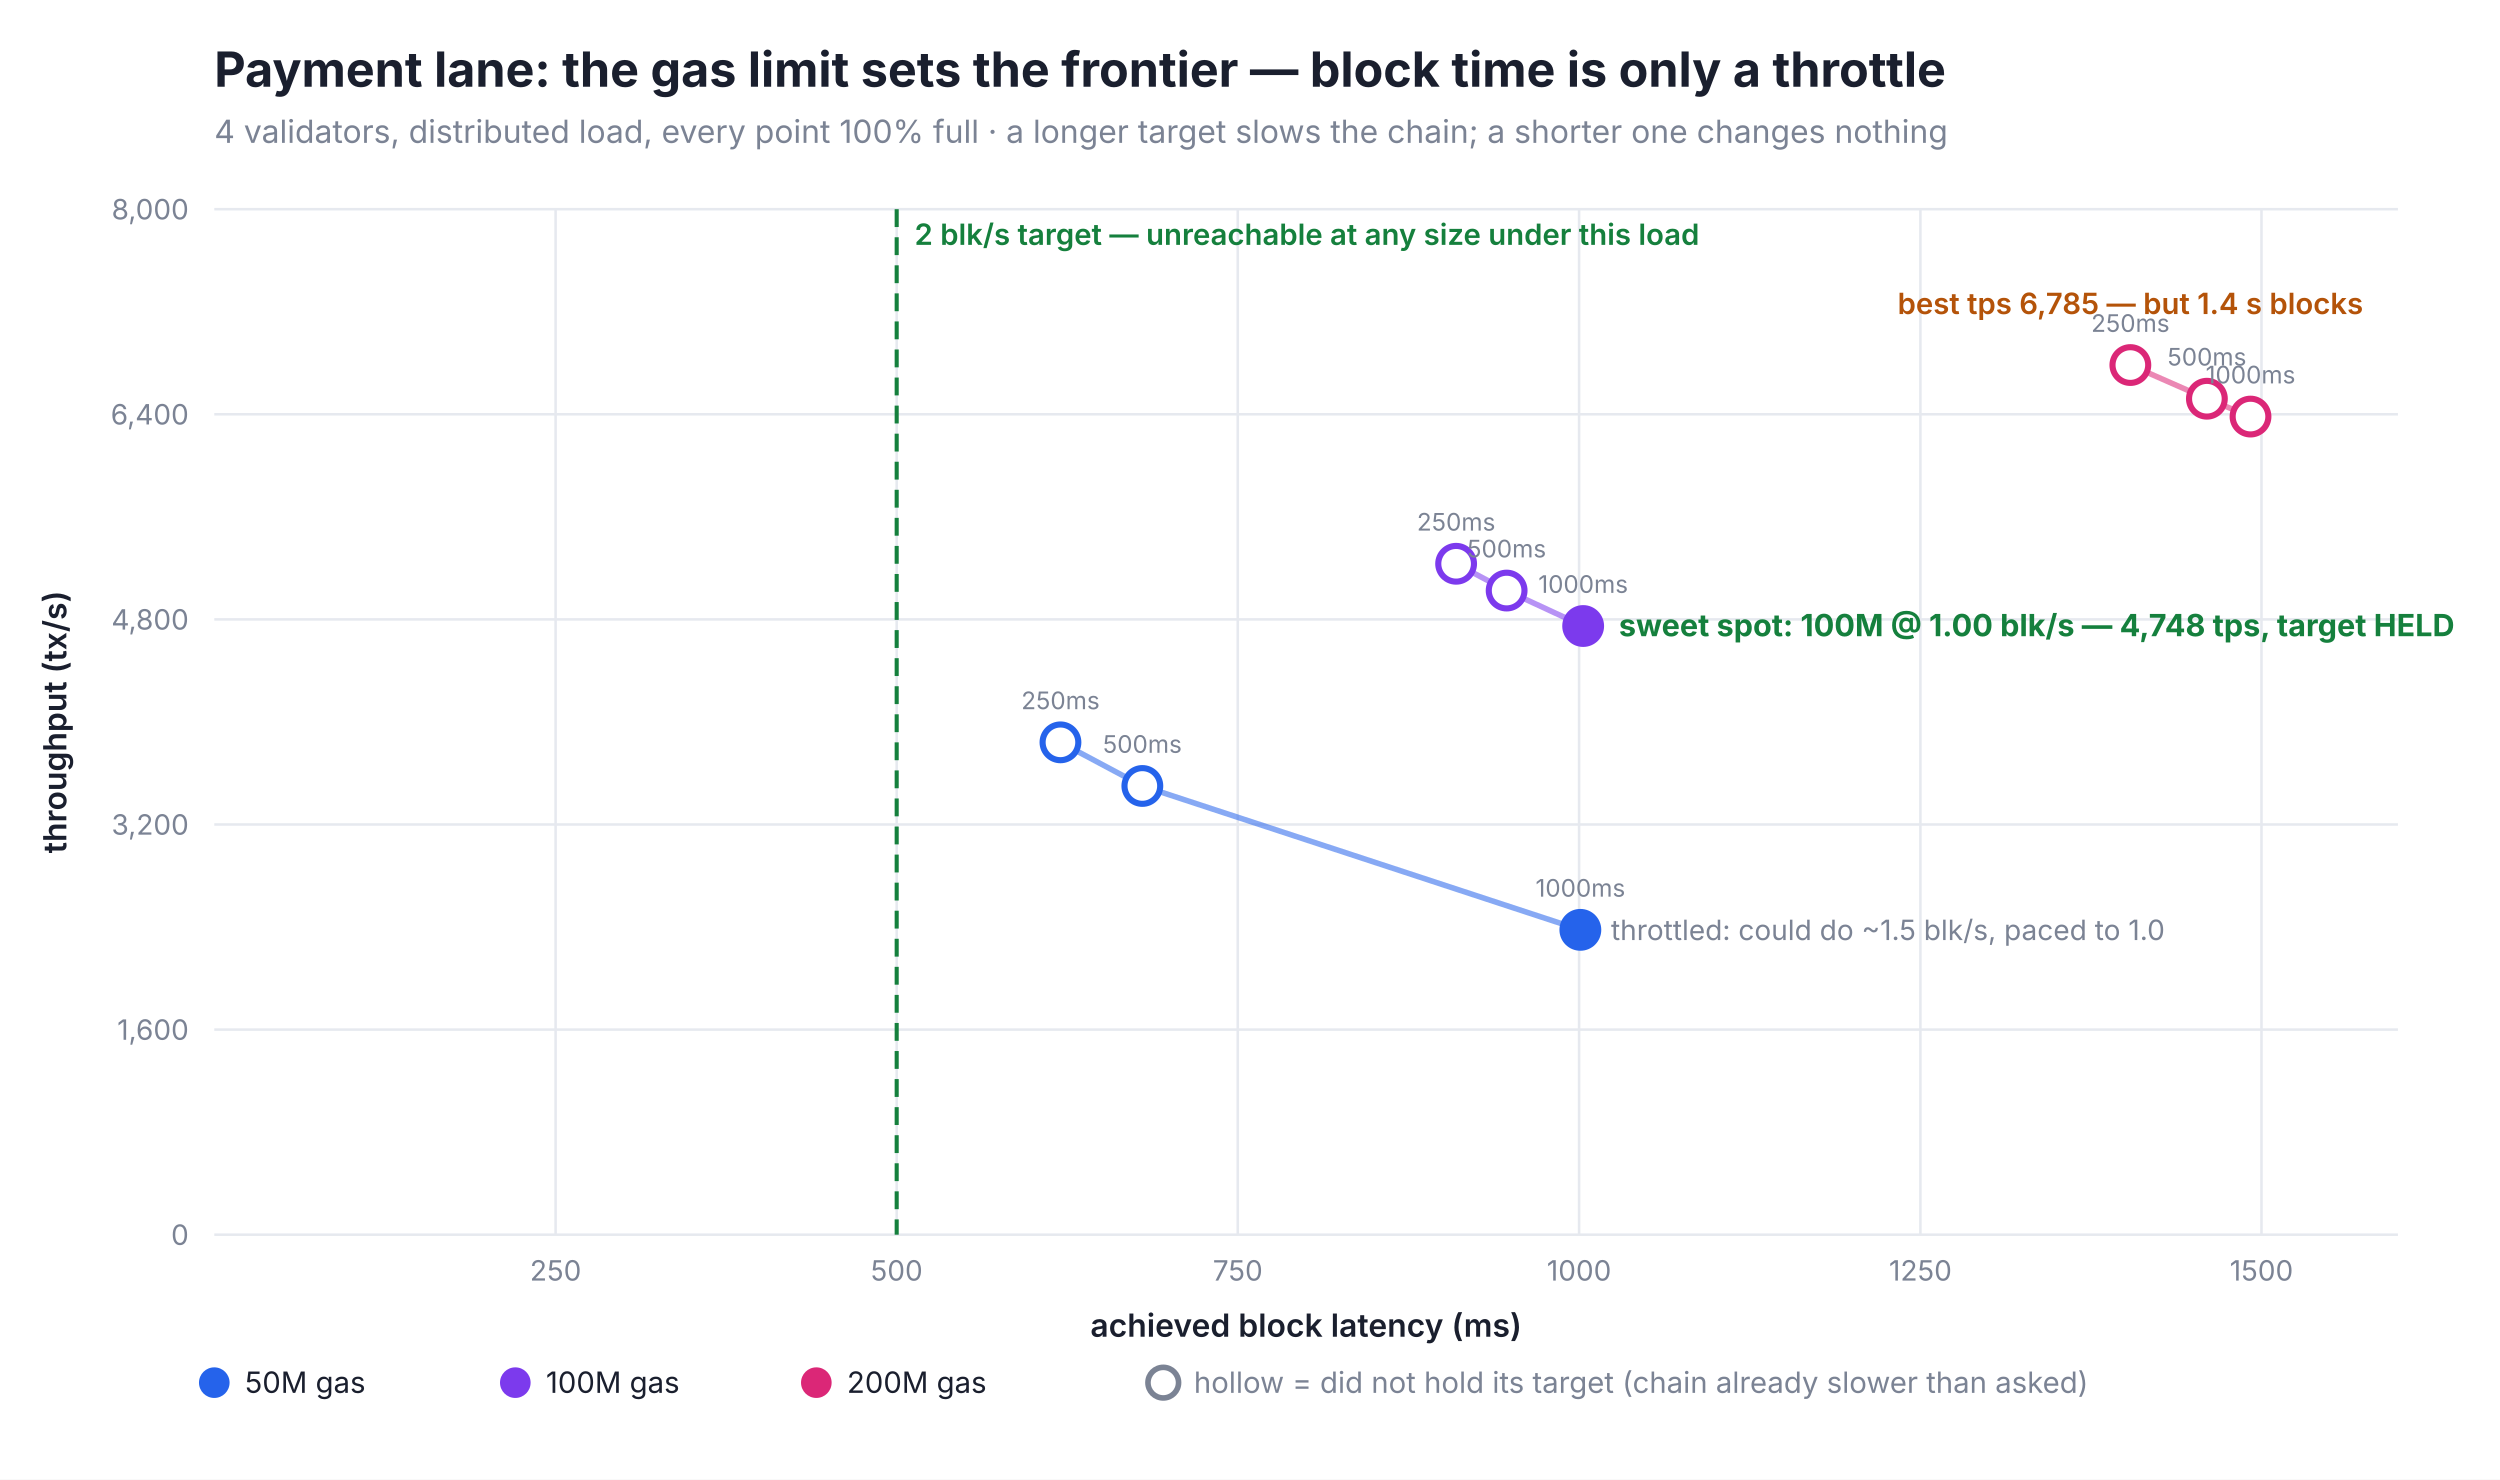
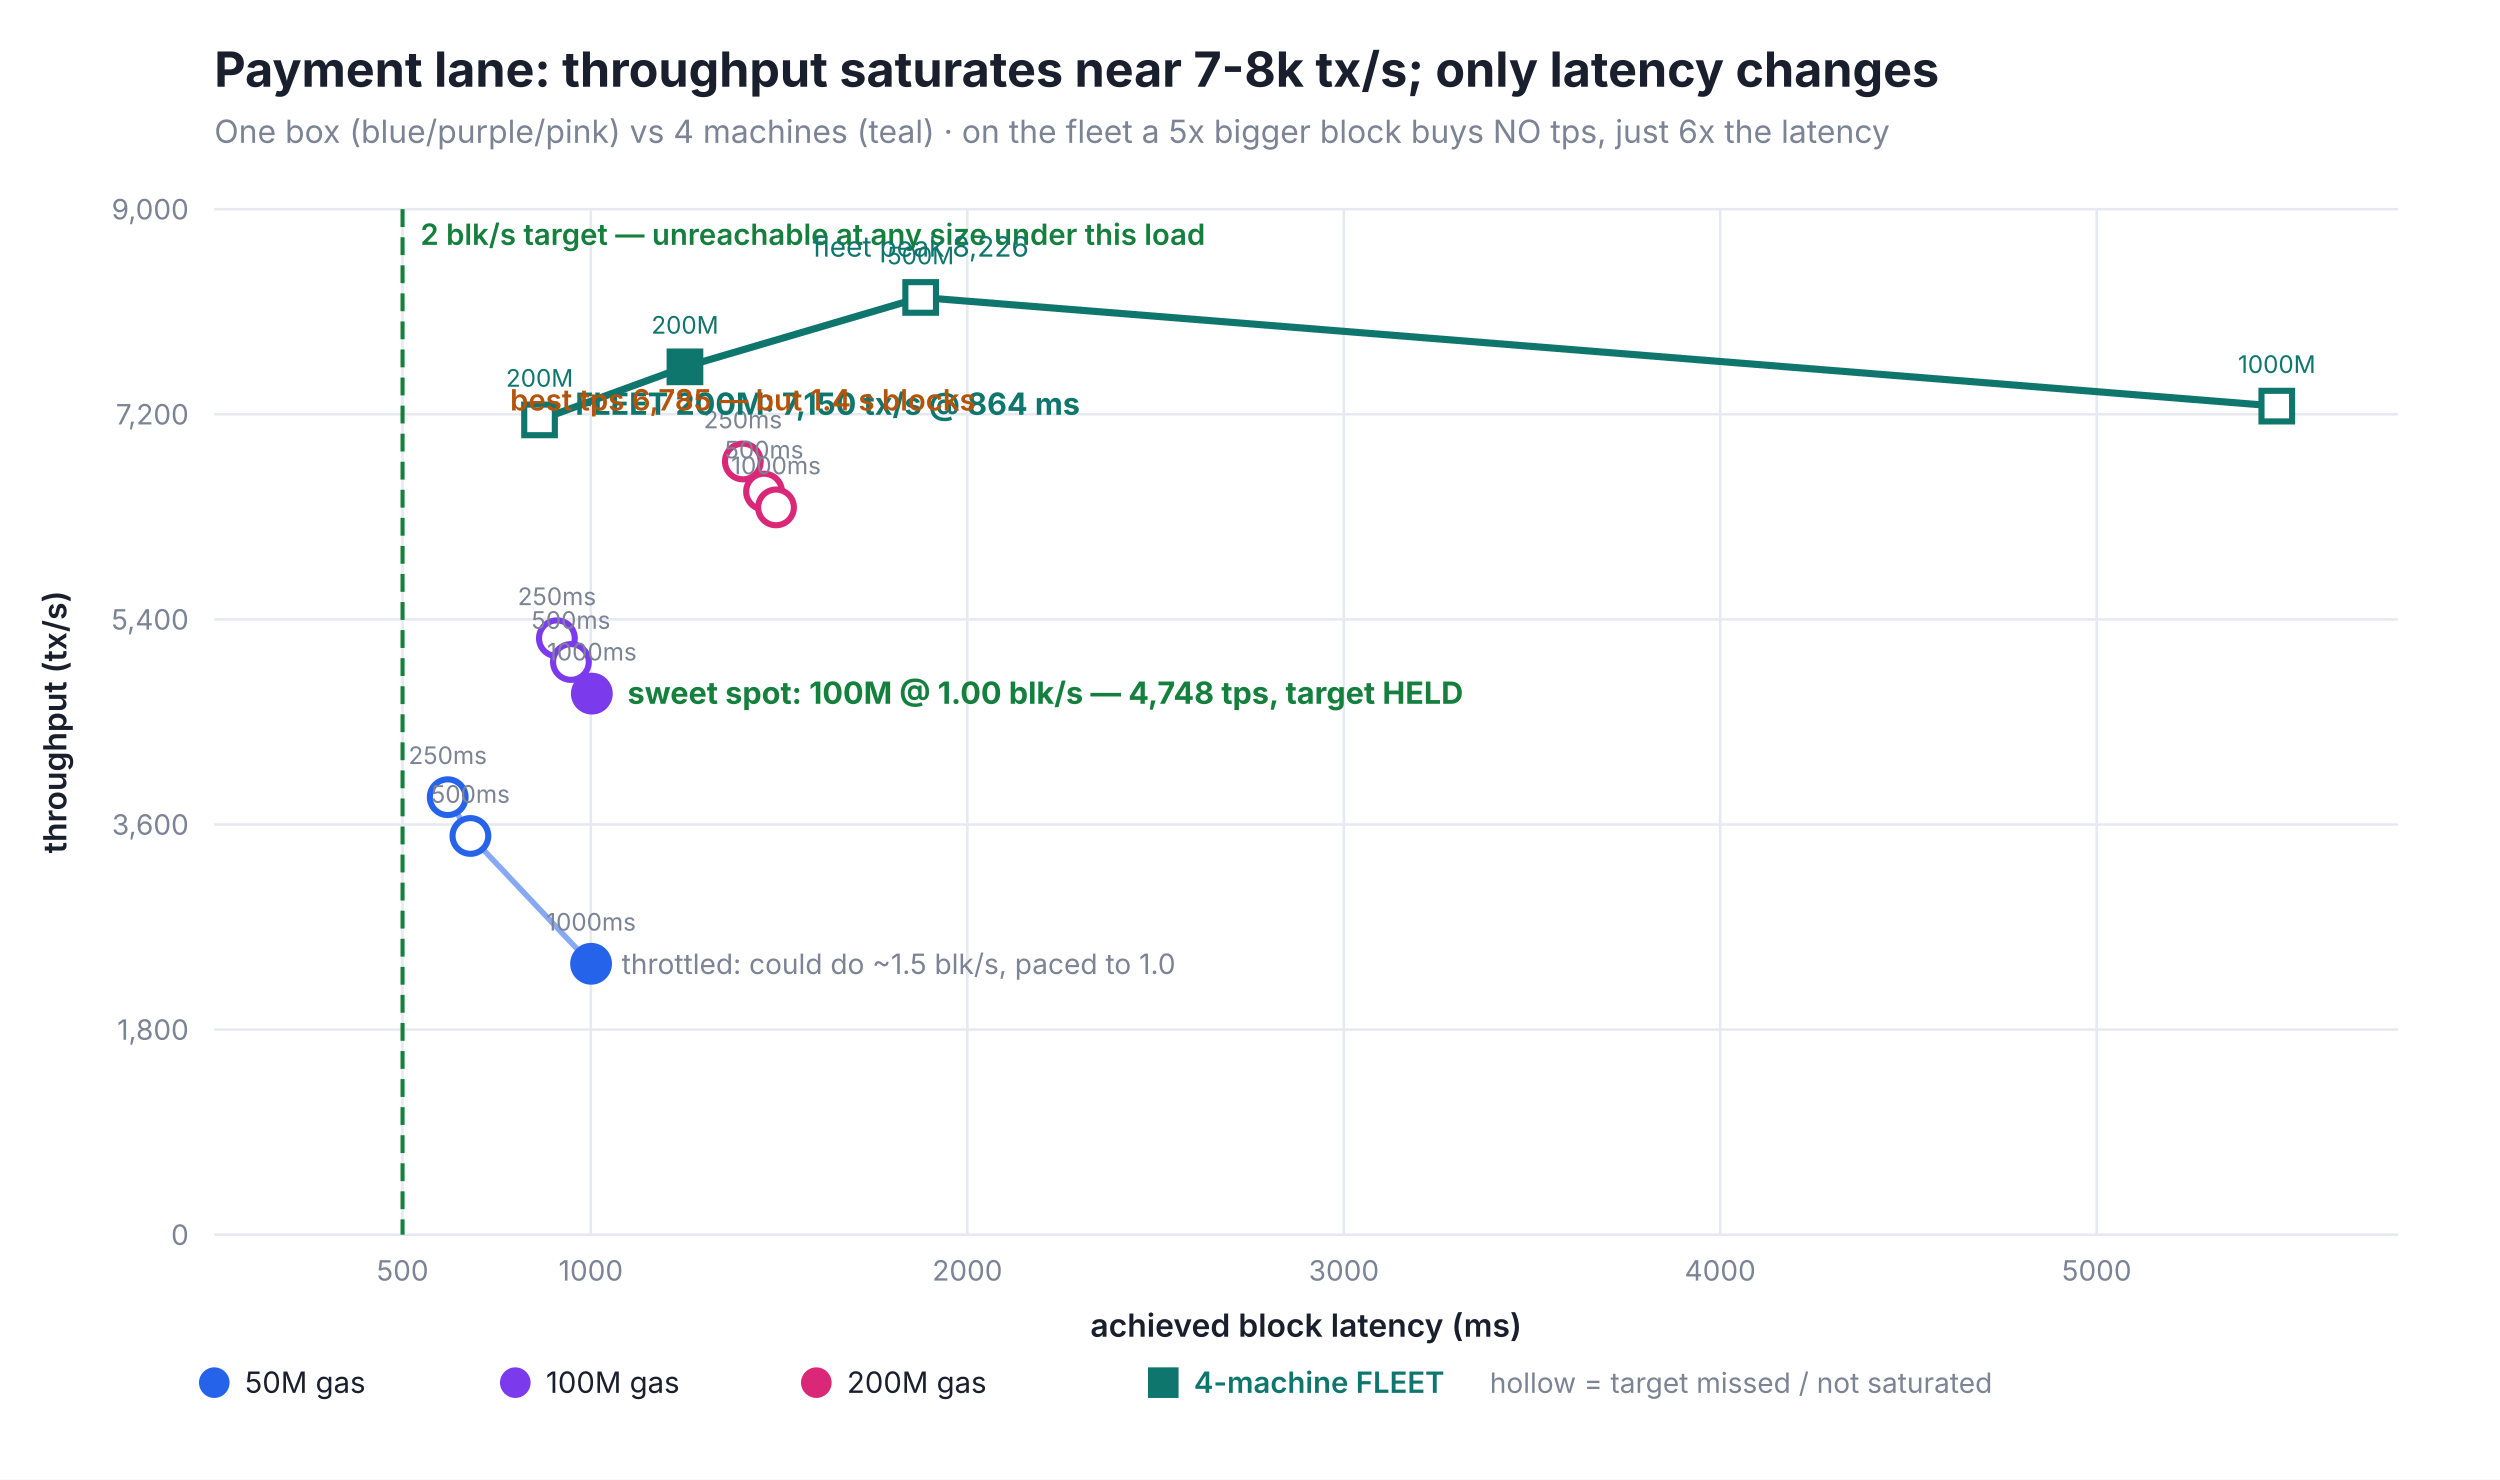
<svg xmlns="http://www.w3.org/2000/svg" viewBox="0 0 980 580" width="980" height="580" font-family="Inter,Helvetica,Arial,sans-serif">
  <rect width="980" height="580" fill="#ffffff" />
-   <text x="84" y="34" font-size="19" font-weight="700" fill="#1a1f2e">Payment lane: the gas limit sets the frontier — block time is only a throttle</text>
-   <text x="84" y="56" font-size="12.5" fill="#7b8394">4 validators, distributed load, every point 100% full · a longer target slows the chain; a shorter one changes nothing</text>
+   <text x="84" y="34" font-size="19" font-weight="700" fill="#1a1f2e">Payment lane: throughput saturates near 7-8k tx/s; only latency changes</text>
+   <text x="84" y="56" font-size="12.5" fill="#7b8394">One box (blue/purple/pink) vs 4 machines (teal) · on the fleet a 5x bigger block buys NO tps, just 6x the latency</text>
  <line x1="84" y1="484.0" x2="940" y2="484.0" stroke="#e6e9ef" />
  <text x="74" y="488.0" font-size="11" fill="#7b8394" text-anchor="end">0</text>
  <line x1="84" y1="403.6" x2="940" y2="403.6" stroke="#e6e9ef" />
-   <text x="74" y="407.6" font-size="11" fill="#7b8394" text-anchor="end">1,600</text>
+   <text x="74" y="407.6" font-size="11" fill="#7b8394" text-anchor="end">1,800</text>
  <line x1="84" y1="323.2" x2="940" y2="323.2" stroke="#e6e9ef" />
-   <text x="74" y="327.2" font-size="11" fill="#7b8394" text-anchor="end">3,200</text>
+   <text x="74" y="327.2" font-size="11" fill="#7b8394" text-anchor="end">3,600</text>
  <line x1="84" y1="242.8" x2="940" y2="242.8" stroke="#e6e9ef" />
-   <text x="74" y="246.8" font-size="11" fill="#7b8394" text-anchor="end">4,800</text>
+   <text x="74" y="246.8" font-size="11" fill="#7b8394" text-anchor="end">5,400</text>
  <line x1="84" y1="162.4" x2="940" y2="162.4" stroke="#e6e9ef" />
-   <text x="74" y="166.4" font-size="11" fill="#7b8394" text-anchor="end">6,400</text>
+   <text x="74" y="166.4" font-size="11" fill="#7b8394" text-anchor="end">7,200</text>
  <line x1="84" y1="82.0" x2="940" y2="82.0" stroke="#e6e9ef" />
-   <text x="74" y="86.0" font-size="11" fill="#7b8394" text-anchor="end">8,000</text>
-   <line x1="217.8" y1="82" x2="217.8" y2="484" stroke="#e6e9ef" />
-   <text x="217.8" y="502" font-size="11" fill="#7b8394" text-anchor="middle">250</text>
-   <line x1="351.5" y1="82" x2="351.5" y2="484" stroke="#e6e9ef" />
-   <text x="351.5" y="502" font-size="11" fill="#7b8394" text-anchor="middle">500</text>
-   <line x1="485.2" y1="82" x2="485.2" y2="484" stroke="#e6e9ef" />
-   <text x="485.2" y="502" font-size="11" fill="#7b8394" text-anchor="middle">750</text>
-   <line x1="619.0" y1="82" x2="619.0" y2="484" stroke="#e6e9ef" />
-   <text x="619.0" y="502" font-size="11" fill="#7b8394" text-anchor="middle">1000</text>
-   <line x1="752.8" y1="82" x2="752.8" y2="484" stroke="#e6e9ef" />
-   <text x="752.8" y="502" font-size="11" fill="#7b8394" text-anchor="middle">1250</text>
-   <line x1="886.5" y1="82" x2="886.5" y2="484" stroke="#e6e9ef" />
-   <text x="886.5" y="502" font-size="11" fill="#7b8394" text-anchor="middle">1500</text>
+   <text x="74" y="86.0" font-size="11" fill="#7b8394" text-anchor="end">9,000</text>
+   <line x1="157.8" y1="82" x2="157.8" y2="484" stroke="#e6e9ef" />
+   <text x="157.8" y="502" font-size="11" fill="#7b8394" text-anchor="middle">500</text>
+   <line x1="231.6" y1="82" x2="231.6" y2="484" stroke="#e6e9ef" />
+   <text x="231.6" y="502" font-size="11" fill="#7b8394" text-anchor="middle">1000</text>
+   <line x1="379.2" y1="82" x2="379.2" y2="484" stroke="#e6e9ef" />
+   <text x="379.2" y="502" font-size="11" fill="#7b8394" text-anchor="middle">2000</text>
+   <line x1="526.8" y1="82" x2="526.8" y2="484" stroke="#e6e9ef" />
+   <text x="526.8" y="502" font-size="11" fill="#7b8394" text-anchor="middle">3000</text>
+   <line x1="674.3" y1="82" x2="674.3" y2="484" stroke="#e6e9ef" />
+   <text x="674.3" y="502" font-size="11" fill="#7b8394" text-anchor="middle">4000</text>
+   <line x1="821.9" y1="82" x2="821.9" y2="484" stroke="#e6e9ef" />
+   <text x="821.9" y="502" font-size="11" fill="#7b8394" text-anchor="middle">5000</text>
  <text x="512.0" y="524" font-size="12.5" font-weight="600" fill="#1a1f2e" text-anchor="middle">achieved block latency (ms)</text>
  <text x="26" y="283.0" font-size="12.5" font-weight="600" fill="#1a1f2e" transform="rotate(-90 26 283.0)" text-anchor="middle">throughput (tx/s)</text>
-   <line x1="351.5" y1="82" x2="351.5" y2="484" stroke="#15803d" stroke-width="1.6" stroke-dasharray="7 4" />
-   <text x="358.5" y="96" font-size="11.5" font-weight="600" fill="#15803d">2 blk/s target — unreachable at any size under this load</text>
-   <polyline points="415.7,291.0 447.8,308.1 619.5,364.5" fill="none" stroke="#2563eb" stroke-width="2.2" opacity="0.55" />
-   <polyline points="570.8,221.0 590.6,231.5 620.6,245.4" fill="none" stroke="#7c3aed" stroke-width="2.2" opacity="0.55" />
-   <polyline points="835.1,143.1 865.1,156.3 882.2,163.3" fill="none" stroke="#db2777" stroke-width="2.2" opacity="0.55" />
-   <circle cx="415.7" cy="291.0" r="7" fill="#ffffff" stroke="#2563eb" stroke-width="2.4" />
-   <text x="415.7" y="278.0" font-size="9.5" fill="#7b8394" text-anchor="middle">250ms</text>
-   <circle cx="570.8" cy="221.0" r="7" fill="#ffffff" stroke="#7c3aed" stroke-width="2.4" />
-   <text x="570.8" y="208.0" font-size="9.5" fill="#7b8394" text-anchor="middle">250ms</text>
-   <circle cx="835.1" cy="143.1" r="7" fill="#ffffff" stroke="#db2777" stroke-width="2.4" />
-   <text x="835.1" y="130.1" font-size="9.5" fill="#7b8394" text-anchor="middle">250ms</text>
-   <circle cx="447.8" cy="308.1" r="7" fill="#ffffff" stroke="#2563eb" stroke-width="2.4" />
-   <text x="447.8" y="295.1" font-size="9.5" fill="#7b8394" text-anchor="middle">500ms</text>
-   <circle cx="590.6" cy="231.5" r="7" fill="#ffffff" stroke="#7c3aed" stroke-width="2.4" />
-   <text x="590.6" y="218.5" font-size="9.5" fill="#7b8394" text-anchor="middle">500ms</text>
-   <circle cx="865.1" cy="156.3" r="7" fill="#ffffff" stroke="#db2777" stroke-width="2.4" />
-   <text x="865.1" y="143.3" font-size="9.5" fill="#7b8394" text-anchor="middle">500ms</text>
-   <circle cx="619.5" cy="364.5" r="7" fill="#2563eb" stroke="#2563eb" stroke-width="2.4" />
-   <text x="619.5" y="351.5" font-size="9.5" fill="#7b8394" text-anchor="middle">1000ms</text>
-   <circle cx="620.6" cy="245.4" r="7" fill="#7c3aed" stroke="#7c3aed" stroke-width="2.4" />
-   <text x="620.6" y="232.4" font-size="9.5" fill="#7b8394" text-anchor="middle">1000ms</text>
-   <circle cx="882.2" cy="163.3" r="7" fill="#ffffff" stroke="#db2777" stroke-width="2.4" />
-   <text x="882.2" y="150.3" font-size="9.5" fill="#7b8394" text-anchor="middle">1000ms</text>
-   <text x="634.6" y="249.4" font-size="12" font-weight="700" fill="#15803d">sweet spot: 100M @ 1.00 blk/s — 4,748 tps, target HELD</text>
-   <text x="835.1" y="123.1" font-size="11.5" font-weight="600" fill="#b45309" text-anchor="middle">best tps 6,785 — but 1.4 s blocks</text>
-   <text x="631.5" y="368.5" font-size="11" fill="#7b8394">throttled: could do ~1.5 blk/s, paced to 1.0</text>
+   <line x1="157.8" y1="82" x2="157.8" y2="484" stroke="#15803d" stroke-width="1.6" stroke-dasharray="7 4" />
+   <text x="164.8" y="96" font-size="11.5" font-weight="600" fill="#15803d">2 blk/s target — unreachable at any size under this load</text>
+   <polyline points="175.5,312.5 184.4,327.7 231.7,377.8" fill="none" stroke="#2563eb" stroke-width="2.2" opacity="0.55" />
+   <polyline points="218.3,250.2 223.8,259.5 232.0,271.9" fill="none" stroke="#7c3aed" stroke-width="2.2" opacity="0.55" />
+   <polyline points="291.2,180.9 299.5,192.7 304.2,198.9" fill="none" stroke="#db2777" stroke-width="2.2" opacity="0.55" />
+   <circle cx="175.5" cy="312.5" r="7" fill="#ffffff" stroke="#2563eb" stroke-width="2.4" />
+   <text x="175.5" y="299.5" font-size="9.5" fill="#7b8394" text-anchor="middle">250ms</text>
+   <circle cx="218.3" cy="250.2" r="7" fill="#ffffff" stroke="#7c3aed" stroke-width="2.4" />
+   <text x="218.3" y="237.2" font-size="9.5" fill="#7b8394" text-anchor="middle">250ms</text>
+   <circle cx="291.2" cy="180.9" r="7" fill="#ffffff" stroke="#db2777" stroke-width="2.4" />
+   <text x="291.2" y="167.9" font-size="9.5" fill="#7b8394" text-anchor="middle">250ms</text>
+   <circle cx="184.4" cy="327.7" r="7" fill="#ffffff" stroke="#2563eb" stroke-width="2.4" />
+   <text x="184.4" y="314.7" font-size="9.5" fill="#7b8394" text-anchor="middle">500ms</text>
+   <circle cx="223.8" cy="259.5" r="7" fill="#ffffff" stroke="#7c3aed" stroke-width="2.4" />
+   <text x="223.8" y="246.5" font-size="9.5" fill="#7b8394" text-anchor="middle">500ms</text>
+   <circle cx="299.5" cy="192.7" r="7" fill="#ffffff" stroke="#db2777" stroke-width="2.4" />
+   <text x="299.5" y="179.7" font-size="9.5" fill="#7b8394" text-anchor="middle">500ms</text>
+   <circle cx="231.7" cy="377.8" r="7" fill="#2563eb" stroke="#2563eb" stroke-width="2.4" />
+   <text x="231.7" y="364.8" font-size="9.5" fill="#7b8394" text-anchor="middle">1000ms</text>
+   <circle cx="232.0" cy="271.9" r="7" fill="#7c3aed" stroke="#7c3aed" stroke-width="2.4" />
+   <text x="232.0" y="258.9" font-size="9.5" fill="#7b8394" text-anchor="middle">1000ms</text>
+   <circle cx="304.2" cy="198.9" r="7" fill="#ffffff" stroke="#db2777" stroke-width="2.4" />
+   <text x="304.2" y="185.9" font-size="9.5" fill="#7b8394" text-anchor="middle">1000ms</text>
+   <polyline points="211.5,164.6 268.5,143.8 360.9,116.6 892.5,159.2" fill="none" stroke="#0f766e" stroke-width="2.8" />
+   <rect x="205.5" y="158.6" width="12" height="12" fill="#ffffff" stroke="#0f766e" stroke-width="2.4" />
+   <text x="211.5" y="151.6" font-size="9.5" fill="#0f766e" text-anchor="middle">200M</text>
+   <rect x="262.5" y="137.8" width="12" height="12" fill="#0f766e" stroke="#0f766e" stroke-width="2.4" />
+   <text x="268.5" y="130.8" font-size="9.5" fill="#0f766e" text-anchor="middle">200M</text>
+   <rect x="354.9" y="110.6" width="12" height="12" fill="#ffffff" stroke="#0f766e" stroke-width="2.4" />
+   <text x="360.9" y="103.6" font-size="9.5" fill="#0f766e" text-anchor="middle">500M</text>
+   <rect x="886.5" y="153.2" width="12" height="12" fill="#ffffff" stroke="#0f766e" stroke-width="2.4" />
+   <text x="892.5" y="146.2" font-size="9.5" fill="#0f766e" text-anchor="middle">1000M</text>
+   <text x="225.5" y="162.6" font-size="12" font-weight="700" fill="#0f766e">FLEET 200M: 7,150 tx/s @ 864 ms</text>
+   <text x="360.9" y="100.6" font-size="11" fill="#0f766e" text-anchor="middle">fleet peak 8,226</text>
+   <text x="246.0" y="275.9" font-size="12" font-weight="700" fill="#15803d">sweet spot: 100M @ 1.00 blk/s — 4,748 tps, target HELD</text>
+   <text x="291.2" y="160.9" font-size="11.5" font-weight="600" fill="#b45309" text-anchor="middle">best tps 6,785 — but 1.4 s blocks</text>
+   <text x="243.7" y="381.8" font-size="11" fill="#7b8394">throttled: could do ~1.5 blk/s, paced to 1.0</text>
  <circle cx="84" cy="542" r="6" fill="#2563eb" />
  <text x="96" y="546" font-size="11.5" fill="#1a1f2e">50M gas</text>
  <circle cx="202" cy="542" r="6" fill="#7c3aed" />
  <text x="214" y="546" font-size="11.5" fill="#1a1f2e">100M gas</text>
  <circle cx="320" cy="542" r="6" fill="#db2777" />
  <text x="332" y="546" font-size="11.5" fill="#1a1f2e">200M gas</text>
-   <circle cx="456" cy="542" r="6" fill="#ffffff" stroke="#7b8394" stroke-width="2.2" />
-   <text x="468" y="546" font-size="11.5" fill="#7b8394">hollow = did not hold its target (chain already slower than asked)</text>
+   <rect x="450" y="536" width="12" height="12" fill="#0f766e" />
+   <text x="468" y="546" font-size="11.5" font-weight="600" fill="#0f766e">4-machine FLEET</text>
+   <text x="584" y="546" font-size="11" fill="#7b8394">hollow = target missed / not saturated</text>
</svg>
